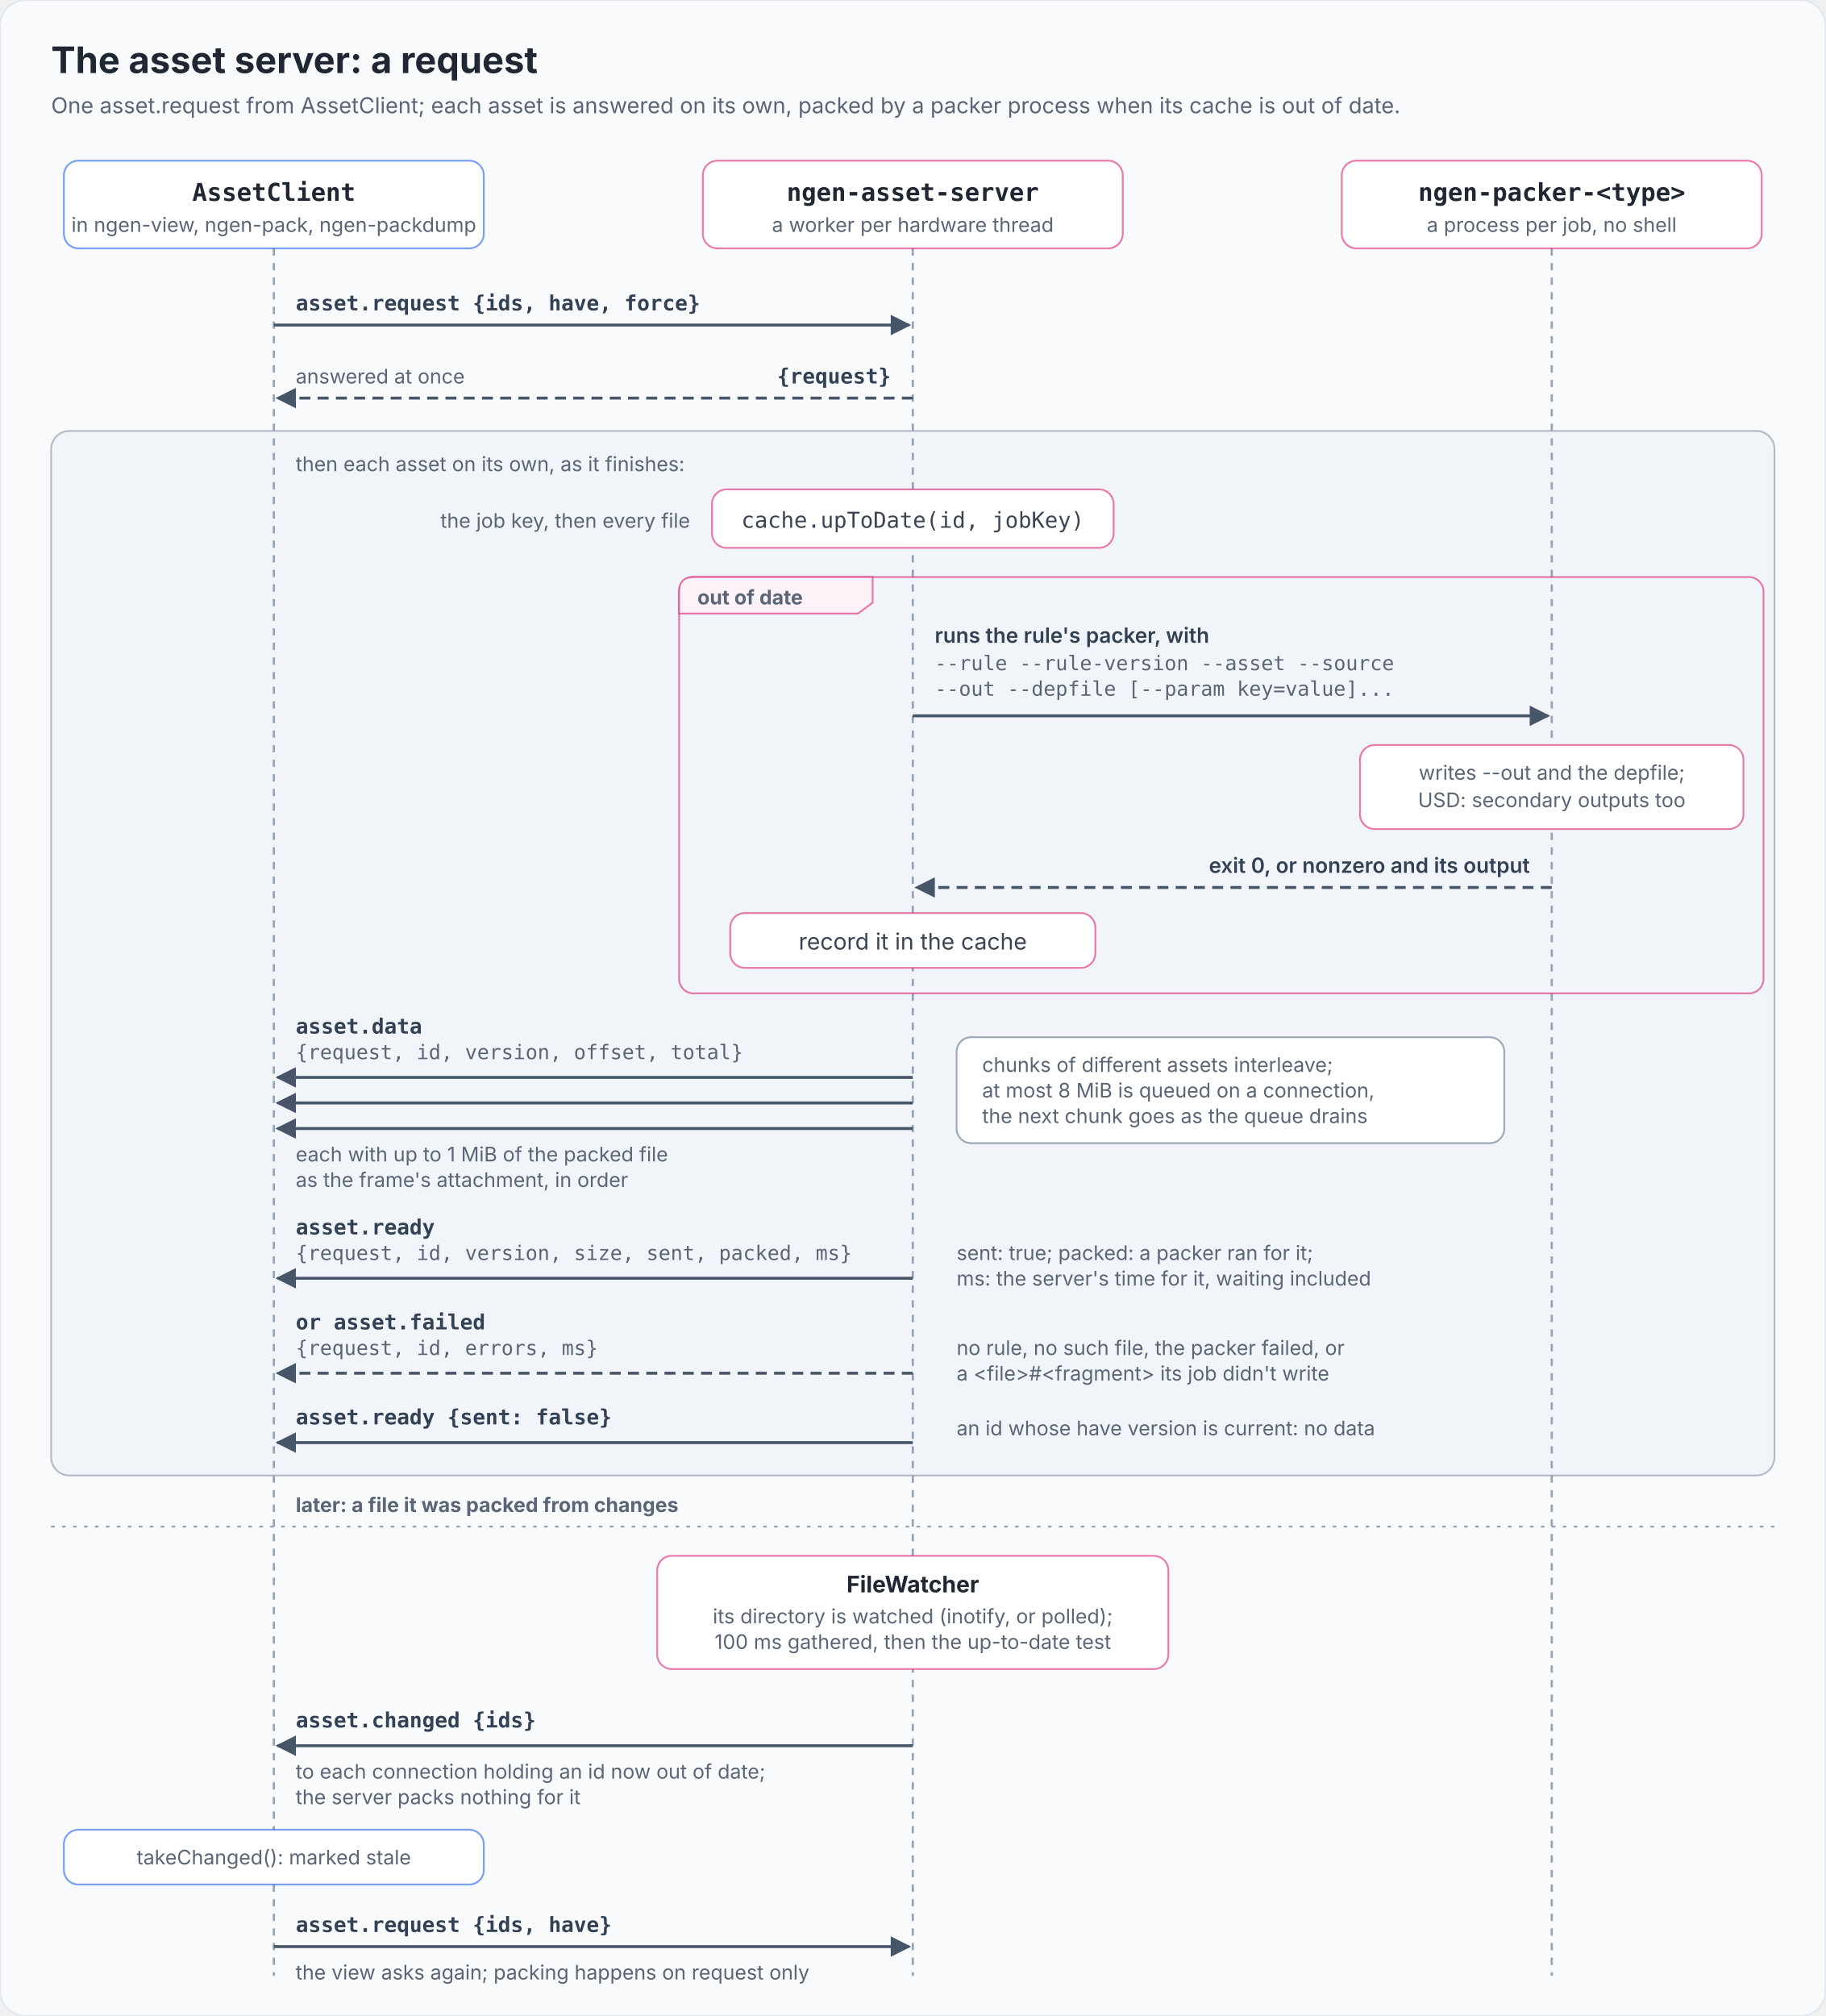
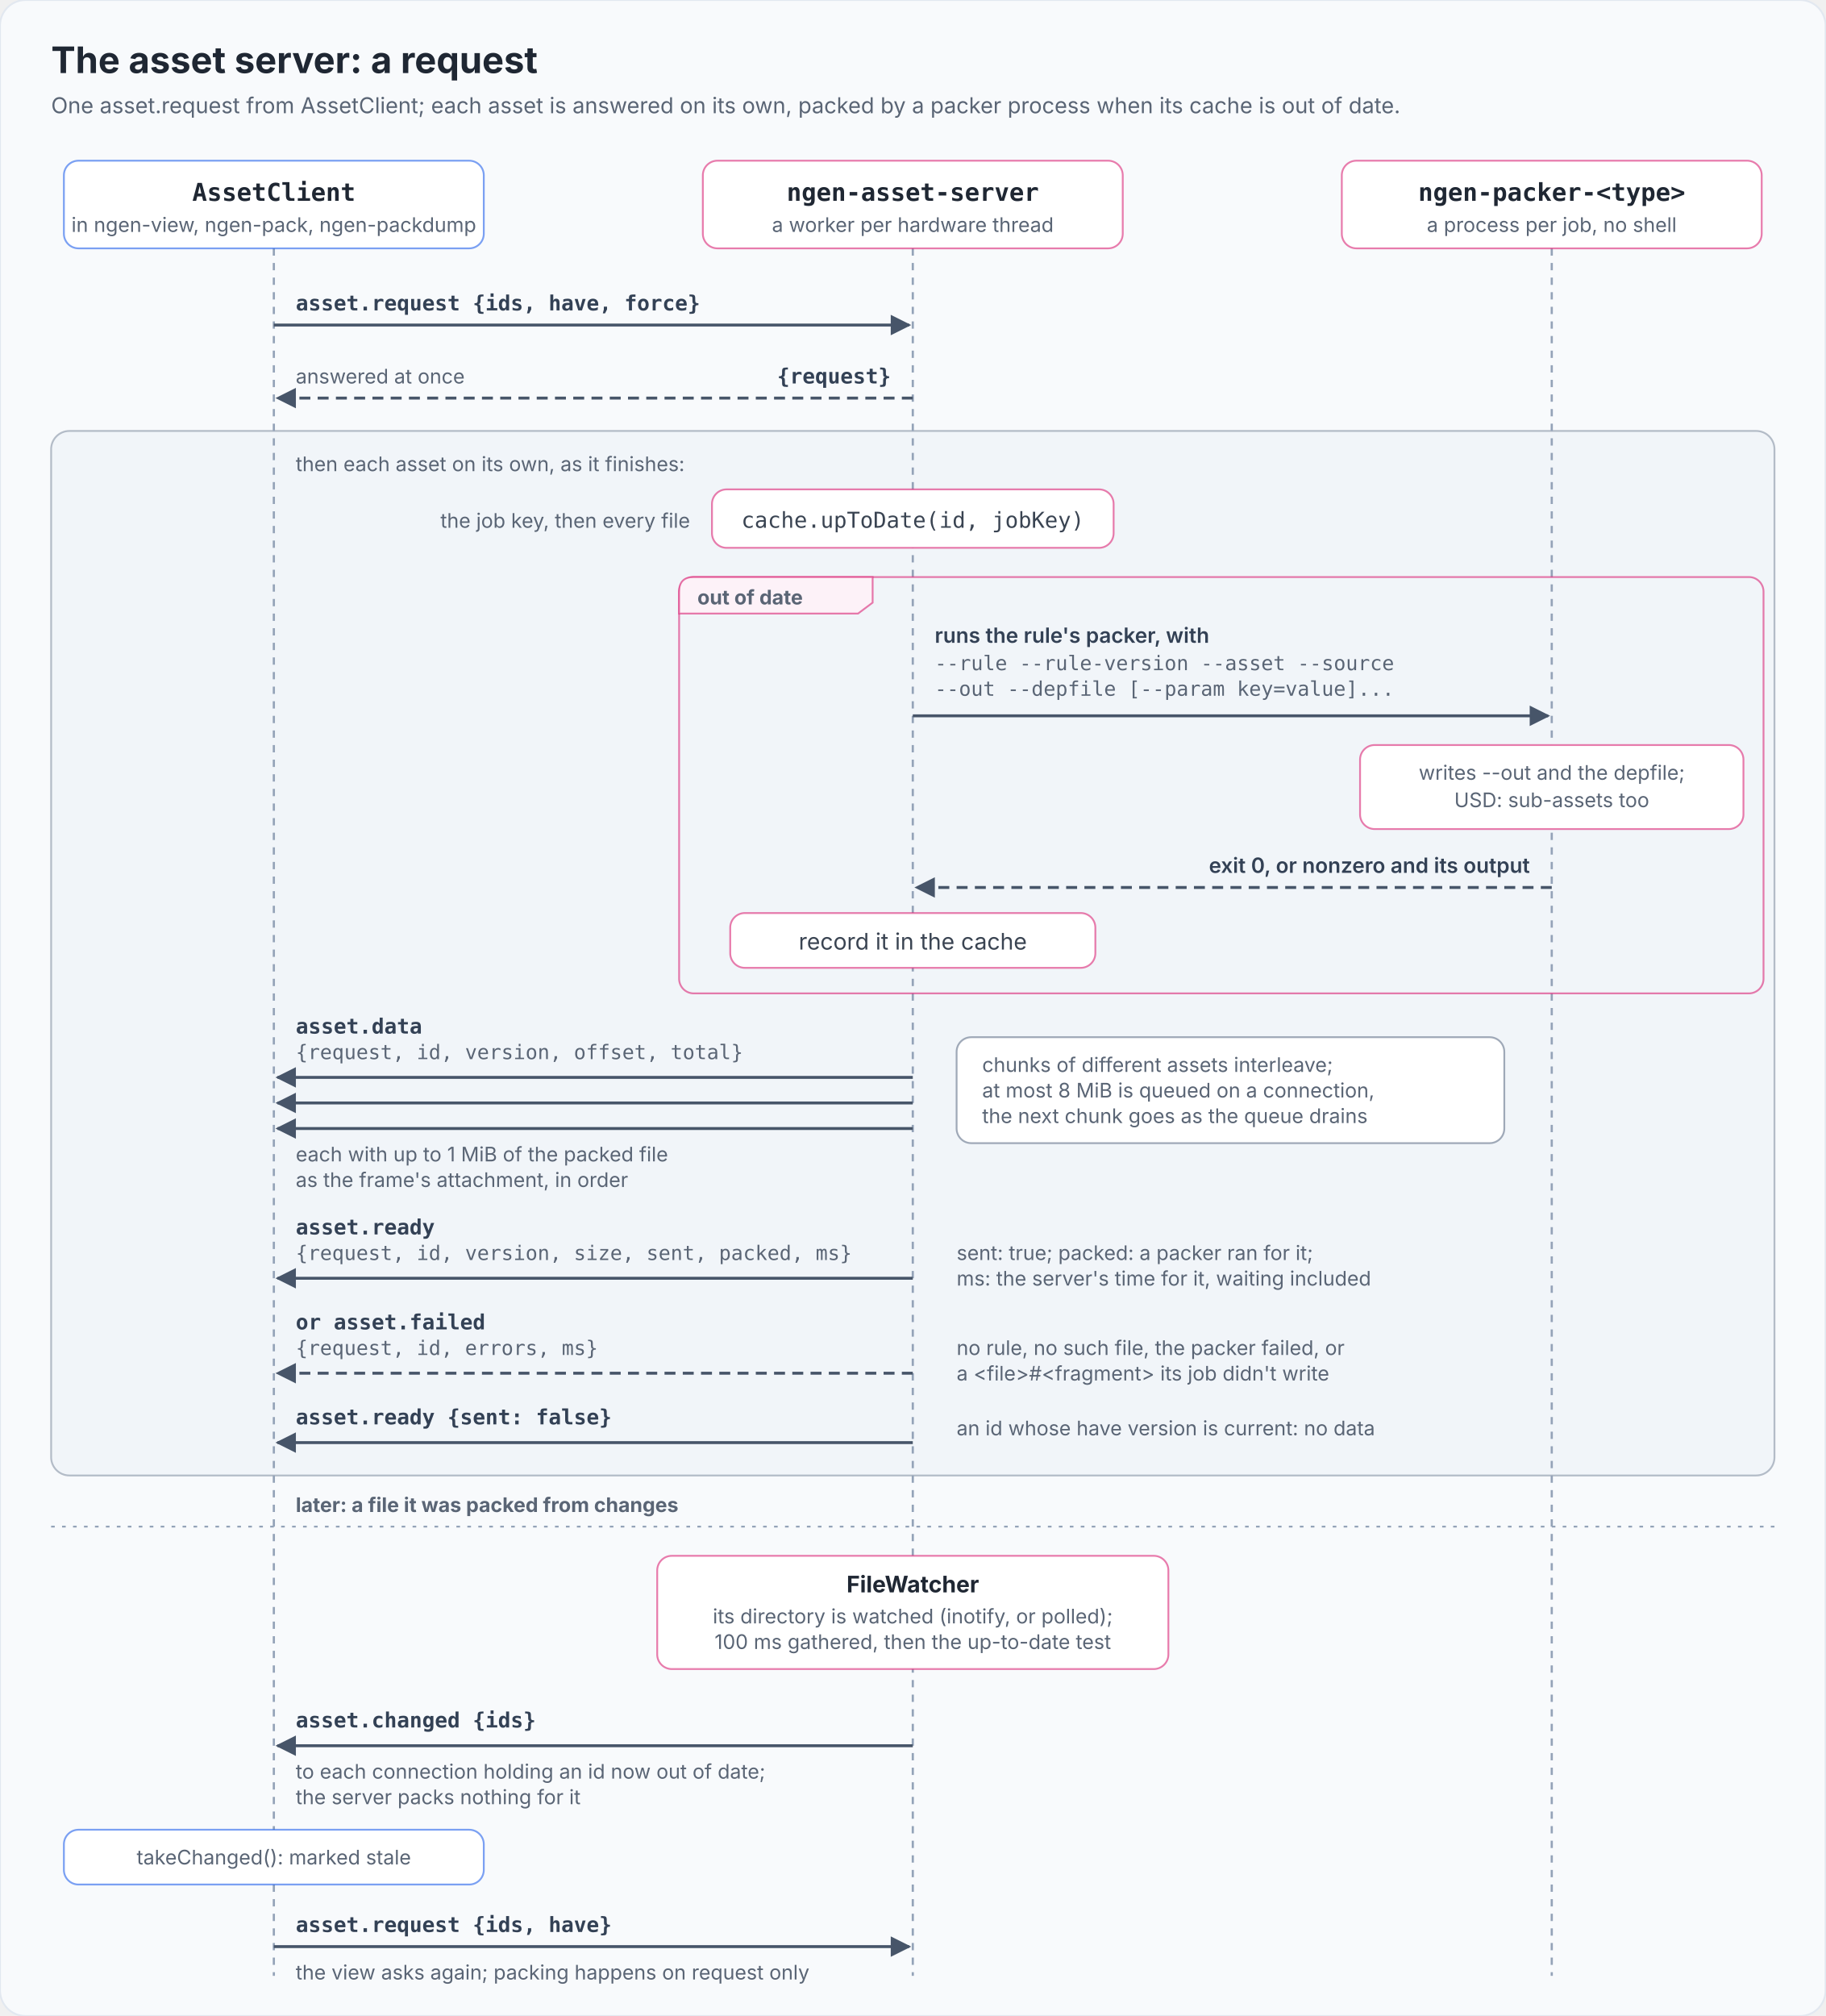
<svg xmlns="http://www.w3.org/2000/svg" width="1000" height="1104" viewBox="0 0 1000 1104" font-family="Inter, Segoe UI, Helvetica, Arial, sans-serif">
  <style>
    .title { font-size: 20px; font-weight: 700; fill: #1f2733; }
    .h { font-size: 14px; font-weight: 700; fill: #1f2733; }
    .lib { font-size: 13.5px; font-weight: 700; fill: #1f2733; font-family: JetBrains Mono, Consolas, Menlo, monospace; }
    .f { font-size: 12px; font-weight: 700; fill: #1f2733; font-family: JetBrains Mono, Consolas, Menlo, monospace; }
    .t { font-size: 12.5px; fill: #3a4452; }
    .b { font-weight: 700; fill: #1f2733; }
    .s { font-size: 11px; fill: #5a6575; }
    .mono { font-family: JetBrains Mono, Consolas, Menlo, monospace; }
    .edge { font-size: 11.5px; font-weight: 600; fill: #334155; }
  </style>
  <defs>
    <marker id="arrow" viewBox="0 0 10 10" refX="9" refY="5" markerWidth="7" markerHeight="7" orient="auto-start-reverse">
      <path d="M0,0 L10,5 L0,10 z" fill="#475569" />
    </marker>
    <marker id="arrowGrey" viewBox="0 0 10 10" refX="9" refY="5" markerWidth="7" markerHeight="7" orient="auto-start-reverse">
      <path d="M0,0 L10,5 L0,10 z" fill="#94a3b8" />
    </marker>
  </defs>
  <rect x="0" y="0" width="1000" height="1104" rx="14" fill="#f8fafc" stroke="#e2e8f0" />
  <text x="28" y="40" class="title">The asset server: a request</text>
  <text x="28" y="62" class="s" style="font-size:12px">One asset.request from AssetClient; each asset is answered on its own, packed by a packer process when its cache is out of date.</text>
  <rect x="28" y="236" width="944" height="572" rx="10" fill="#f1f5f9" stroke="#64748b" stroke-opacity="0.45" />
  <line x1="150" y1="136" x2="150" y2="1082" stroke="#94a3b8" stroke-width="1.2" stroke-dasharray="4 4" />
  <line x1="500" y1="136" x2="500" y2="1082" stroke="#94a3b8" stroke-width="1.2" stroke-dasharray="4 4" />
  <line x1="850" y1="136" x2="850" y2="1082" stroke="#94a3b8" stroke-width="1.2" stroke-dasharray="4 4" />
  <rect x="35" y="88" width="230" height="48" rx="8" fill="#ffffff" stroke="#2563eb" stroke-opacity="0.6" />
  <text x="150" y="110" class="lib" text-anchor="middle">AssetClient</text>
  <text x="150" y="127" class="s" text-anchor="middle">in ngen-view, ngen-pack, ngen-packdump</text>
  <rect x="385" y="88" width="230" height="48" rx="8" fill="#ffffff" stroke="#db2777" stroke-opacity="0.6" />
  <text x="500" y="110" class="lib" text-anchor="middle">ngen-asset-server</text>
  <text x="500" y="127" class="s" text-anchor="middle">a worker per hardware thread</text>
  <rect x="735" y="88" width="230" height="48" rx="8" fill="#ffffff" stroke="#db2777" stroke-opacity="0.6" />
  <text x="850" y="110" class="lib" text-anchor="middle">ngen-packer-&lt;type&gt;</text>
  <text x="850" y="127" class="s" text-anchor="middle">a process per job, no shell</text>
  <text x="162" y="170" class="edge mono">asset.request {ids, have, force}</text>
  <line x1="150" y1="178" x2="498" y2="178" stroke="#475569" stroke-width="1.6" marker-end="url(#arrow)" />
  <text x="488" y="210" class="edge mono" text-anchor="end">{request}</text>
  <text x="162" y="210" class="s">answered at once</text>
  <line x1="500" y1="218" x2="152" y2="218" stroke="#475569" stroke-width="1.6" stroke-dasharray="6 4" marker-end="url(#arrow)" />
  <text x="162" y="258" class="s">then each asset on its own, as it finishes:</text>
  <rect x="390" y="268" width="220" height="32" rx="8" fill="#ffffff" stroke="#db2777" stroke-opacity="0.6" />
  <text x="500" y="289" class="t mono" text-anchor="middle" style="font-size:12px">cache.upToDate(id, jobKey)</text>
  <text x="378" y="289" class="s" text-anchor="end">the job key, then every file</text>
  <rect x="372" y="316" width="594" height="228" rx="8" fill="none" stroke="#db2777" stroke-opacity="0.6" />
  <path d="M372,336 L372,324 Q372,316 380,316 L478,316 L478,330 L470,336 Z" fill="#fdf2f8" stroke="#db2777" stroke-opacity="0.6" />
  <text x="382" y="331" class="s b">out of date</text>
  <text x="512" y="352" class="edge">runs the rule's packer, with</text>
  <text x="512" y="367" class="s mono">--rule --rule-version --asset --source</text>
  <text x="512" y="381" class="s mono">--out --depfile [--param key=value]...</text>
  <line x1="500" y1="392" x2="848" y2="392" stroke="#475569" stroke-width="1.6" marker-end="url(#arrow)" />
  <rect x="745" y="408" width="210" height="46" rx="8" fill="#ffffff" stroke="#db2777" stroke-opacity="0.6" />
  <text x="850" y="427" class="s" text-anchor="middle">writes --out and the depfile;</text>
-   <text x="850" y="442" class="s" text-anchor="middle">USD: secondary outputs too</text>
+   <text x="850" y="442" class="s" text-anchor="middle">USD: sub-assets too</text>
  <text x="838" y="478" class="edge" text-anchor="end">exit 0, or nonzero and its output</text>
  <line x1="850" y1="486" x2="502" y2="486" stroke="#475569" stroke-width="1.6" stroke-dasharray="6 4" marker-end="url(#arrow)" />
  <rect x="400" y="500" width="200" height="30" rx="8" fill="#ffffff" stroke="#db2777" stroke-opacity="0.6" />
  <text x="500" y="520" class="t" text-anchor="middle">record it in the cache</text>
  <text x="162" y="566" class="edge mono">asset.data</text>
  <text x="162" y="580" class="s mono">{request, id, version, offset, total}</text>
  <line x1="500" y1="590" x2="152" y2="590" stroke="#475569" stroke-width="1.6" marker-end="url(#arrow)" />
  <line x1="500" y1="604" x2="152" y2="604" stroke="#475569" stroke-width="1.6" marker-end="url(#arrow)" />
  <line x1="500" y1="618" x2="152" y2="618" stroke="#475569" stroke-width="1.6" marker-end="url(#arrow)" />
  <text x="162" y="636" class="s">each with up to 1 MiB of the packed file</text>
  <text x="162" y="650" class="s">as the frame's attachment, in order</text>
  <rect x="524" y="568" width="300" height="58" rx="8" fill="#ffffff" stroke="#64748b" stroke-opacity="0.6" />
  <text x="538" y="587" class="s">chunks of different assets interleave;</text>
  <text x="538" y="601" class="s">at most 8 MiB is queued on a connection,</text>
  <text x="538" y="615" class="s">the next chunk goes as the queue drains</text>
  <text x="162" y="676" class="edge mono">asset.ready</text>
  <text x="162" y="690" class="s mono">{request, id, version, size, sent, packed, ms}</text>
  <line x1="500" y1="700" x2="152" y2="700" stroke="#475569" stroke-width="1.6" marker-end="url(#arrow)" />
  <text x="524" y="690" class="s">sent: true; packed: a packer ran for it;</text>
  <text x="524" y="704" class="s">ms: the server's time for it, waiting included</text>
  <text x="162" y="728" class="edge mono">or asset.failed</text>
  <text x="162" y="742" class="s mono">{request, id, errors, ms}</text>
  <line x1="500" y1="752" x2="152" y2="752" stroke="#475569" stroke-width="1.6" stroke-dasharray="6 4" marker-end="url(#arrow)" />
  <text x="524" y="742" class="s">no rule, no such file, the packer failed, or</text>
  <text x="524" y="756" class="s">a &lt;file&gt;#&lt;fragment&gt; its job didn't write</text>
  <text x="162" y="780" class="edge mono">asset.ready {sent: false}</text>
  <line x1="500" y1="790" x2="152" y2="790" stroke="#475569" stroke-width="1.6" marker-end="url(#arrow)" />
  <text x="524" y="786" class="s">an id whose have version is current: no data</text>
  <line x1="28" y1="836" x2="972" y2="836" stroke="#94a3b8" stroke-width="1" stroke-dasharray="2 4" />
  <text x="162" y="828" class="s b">later: a file it was packed from changes</text>
  <rect x="360" y="852" width="280" height="62" rx="8" fill="#ffffff" stroke="#db2777" stroke-opacity="0.6" />
  <text x="500" y="872" class="t b" text-anchor="middle">FileWatcher</text>
  <text x="500" y="889" class="s" text-anchor="middle">its directory is watched (inotify, or polled);</text>
  <text x="500" y="903" class="s" text-anchor="middle">100 ms gathered, then the up-to-date test</text>
  <text x="162" y="946" class="edge mono">asset.changed {ids}</text>
  <line x1="500" y1="956" x2="152" y2="956" stroke="#475569" stroke-width="1.6" marker-end="url(#arrow)" />
  <text x="162" y="974" class="s">to each connection holding an id now out of date;</text>
  <text x="162" y="988" class="s">the server packs nothing for it</text>
  <rect x="35" y="1002" width="230" height="30" rx="8" fill="#ffffff" stroke="#2563eb" stroke-opacity="0.6" />
  <text x="150" y="1021" class="s" text-anchor="middle">takeChanged(): marked stale</text>
  <text x="162" y="1058" class="edge mono">asset.request {ids, have}</text>
  <line x1="150" y1="1066" x2="498" y2="1066" stroke="#475569" stroke-width="1.6" marker-end="url(#arrow)" />
  <text x="162" y="1084" class="s">the view asks again; packing happens on request only</text>
</svg>
